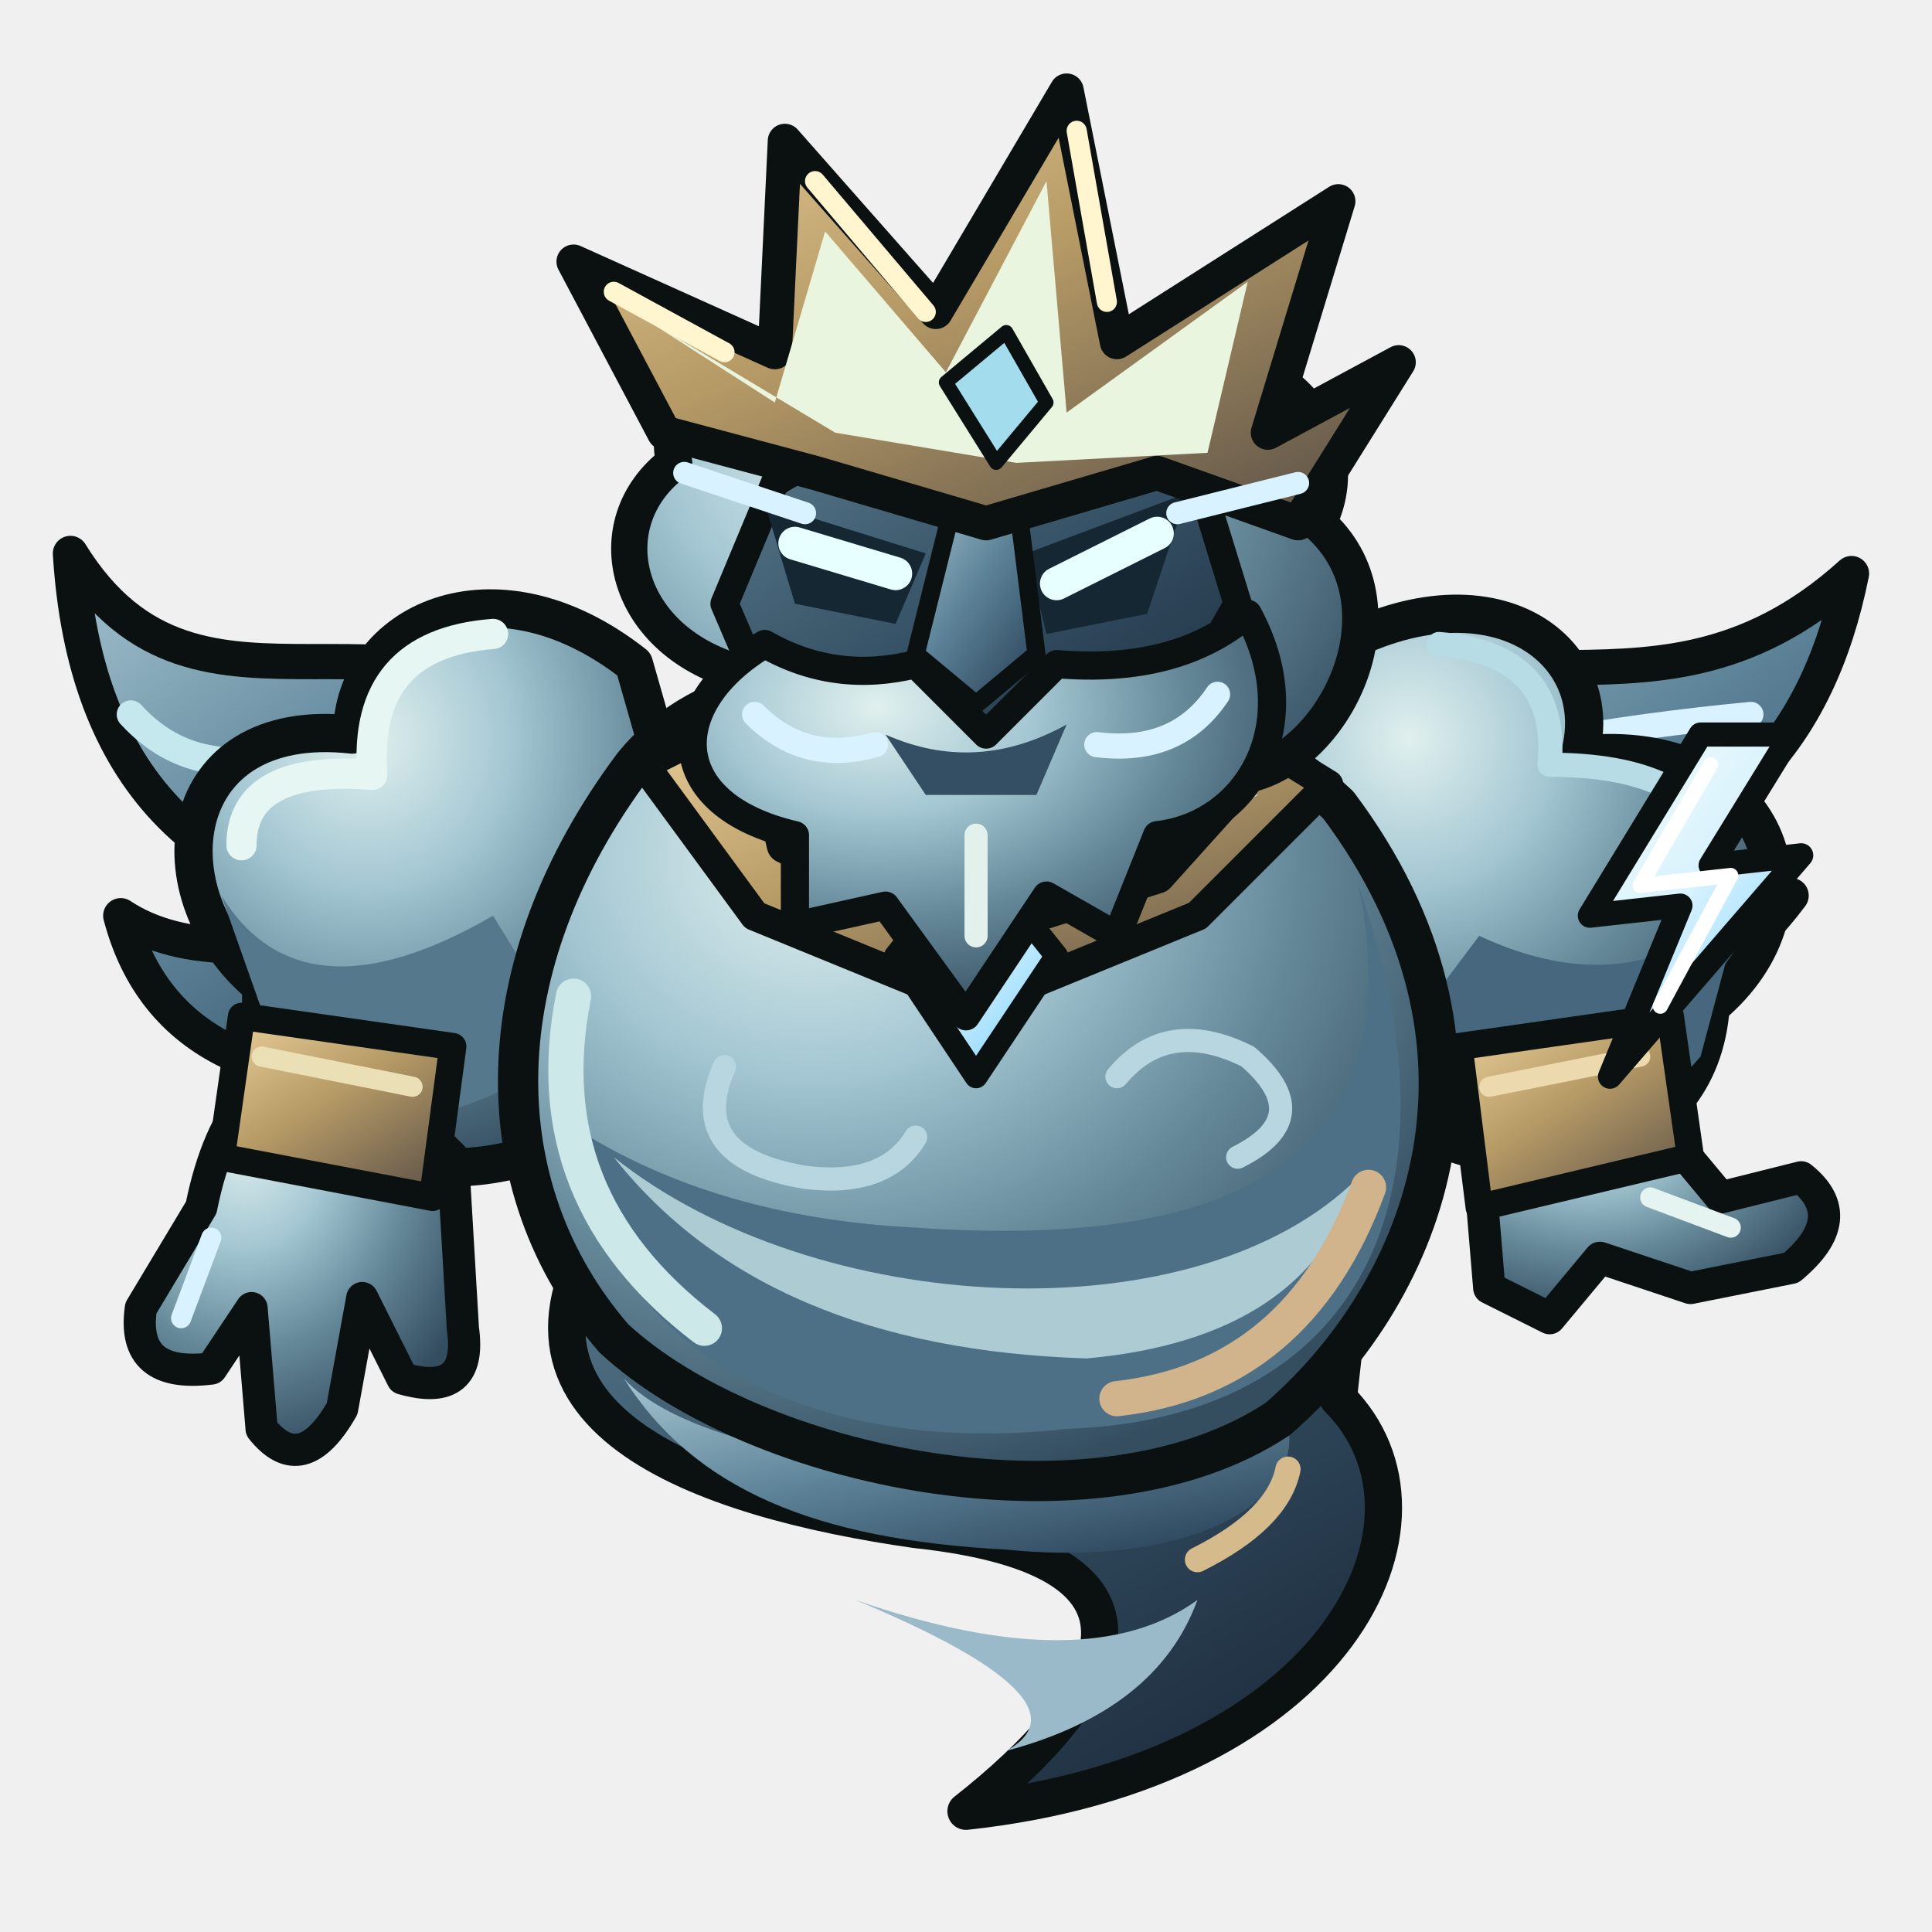
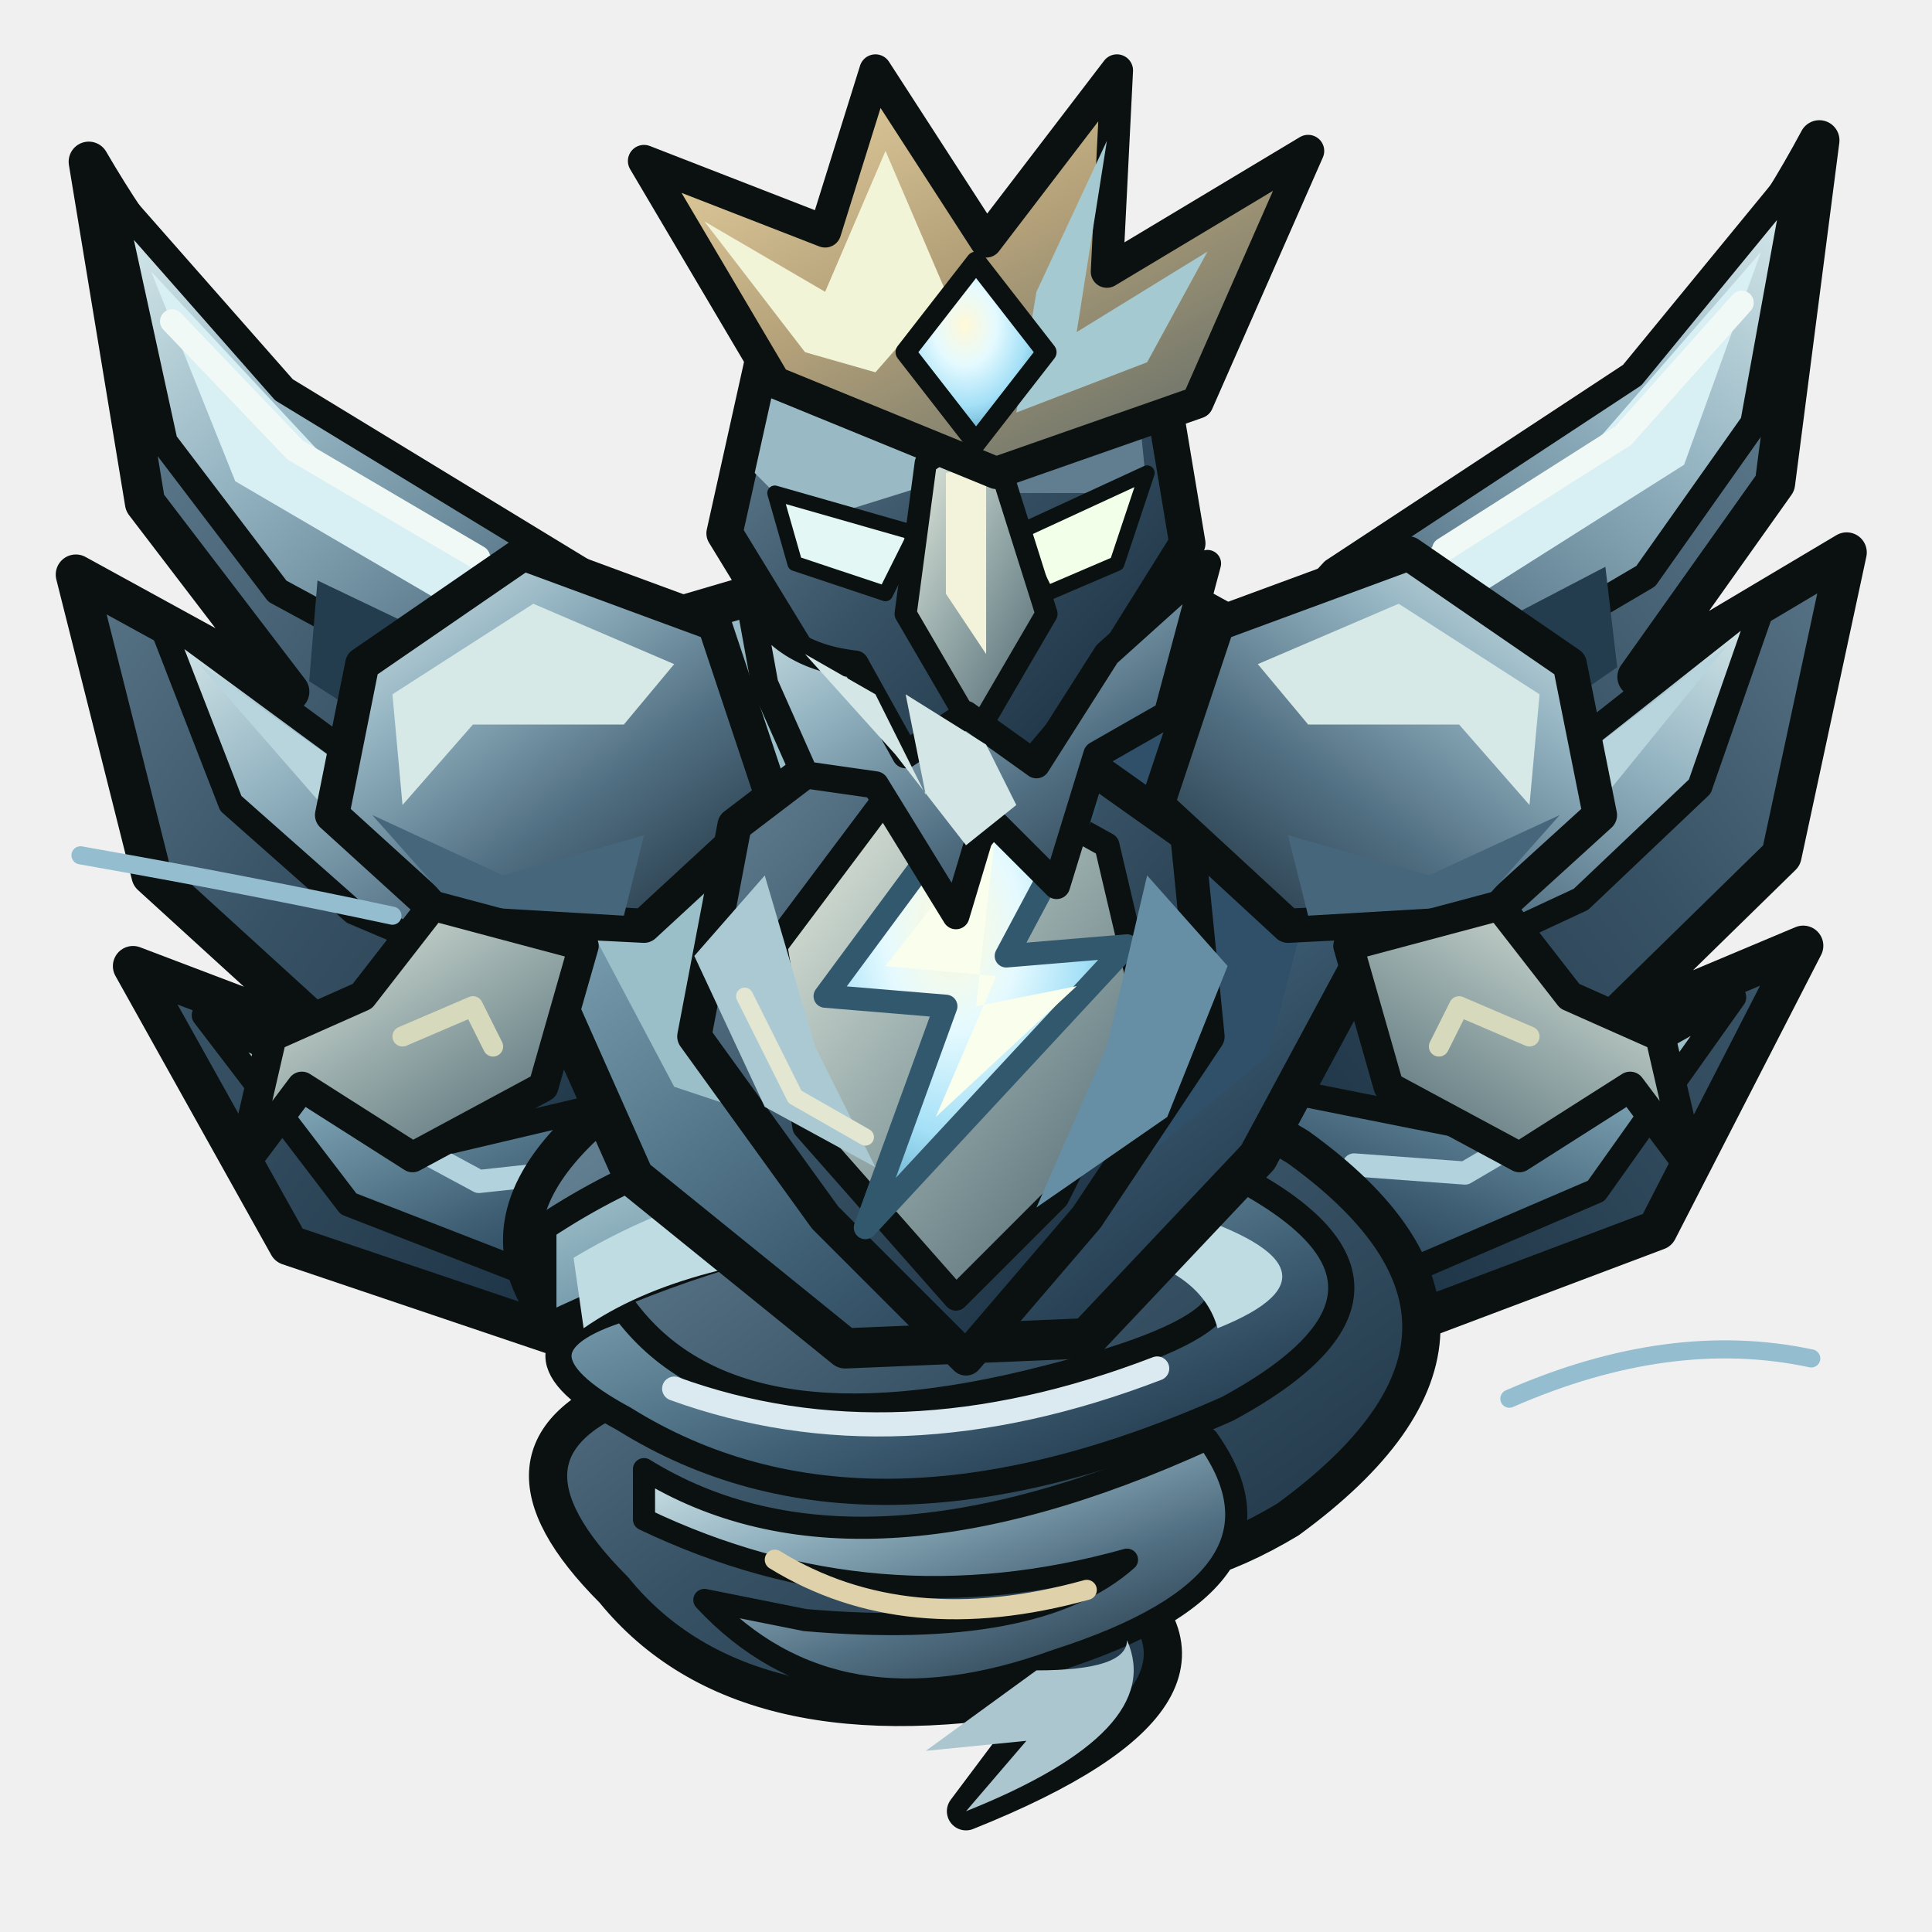
<svg xmlns="http://www.w3.org/2000/svg" viewBox="0 0 192 192" width="192" height="192">
  <defs>
-     <radialGradient id="tempestlord0-cloud" cx=".32" cy=".23" r=".8">
-       <stop offset="0" stop-color="#e0f0ee" />
-       <stop offset="0.333" stop-color="#a4c7d3" />
-       <stop offset="0.667" stop-color="#648798" />
-       <stop offset="1" stop-color="#344e60" />
+     <linearGradient id="boss_tempestlord_0-wing" x1="0" y1="0" x2="0.85" y2="1">
+       <stop offset="0" stop-color="#deeff0" />
+       <stop offset="0.333" stop-color="#93b3c1" />
+       <stop offset="0.667" stop-color="#516f82" />
+       <stop offset="1" stop-color="#243846" />
+     </linearGradient>
+     <linearGradient id="boss_tempestlord_0-cloud" x1="0" y1="0" x2="0.85" y2="1">
+       <stop offset="0" stop-color="#bbd9df" />
+       <stop offset="0.333" stop-color="#7499aa" />
+       <stop offset="0.667" stop-color="#3f5f75" />
+       <stop offset="1" stop-color="#1a2e41" />
+     </linearGradient>
+     <linearGradient id="boss_tempestlord_0-dark" x1="0" y1="0" x2="0.85" y2="1">
+       <stop offset="0" stop-color="#6f8d9f" />
+       <stop offset="0.5" stop-color="#385265" />
+       <stop offset="1" stop-color="#152b3c" />
+     </linearGradient>
+     <linearGradient id="boss_tempestlord_0-metal" x1="0" y1="0" x2="0.85" y2="1">
+       <stop offset="0" stop-color="#eff4e5" />
+       <stop offset="0.5" stop-color="#9baead" />
+       <stop offset="1" stop-color="#526a73" />
+     </linearGradient>
+     <radialGradient id="boss_tempestlord_0-bolt" cx="42%" cy="35%" r="67%">
+       <stop offset="0" stop-color="#fff9d8" />
+       <stop offset="0.333" stop-color="#e5faff" />
+       <stop offset="0.667" stop-color="#a4e0f7" />
+       <stop offset="1" stop-color="#519ebf" />
    </radialGradient>
-     <linearGradient id="tempestlord0-cloth" x1="0" y1="0" x2="0.8" y2="1">
-       <stop offset="0" stop-color="#a4c4d0" />
-       <stop offset="0.5" stop-color="#5e8499" />
-       <stop offset="1" stop-color="#2e485e" />
-     </linearGradient>
-     <linearGradient id="tempestlord0-dark" x1="0" y1="0" x2="0.8" y2="1">
-       <stop offset="0" stop-color="#57788a" />
-       <stop offset="0.5" stop-color="#344f63" />
-       <stop offset="1" stop-color="#1c2b3c" />
-     </linearGradient>
-     <linearGradient id="tempestlord0-bone" x1="0" y1="0" x2="0.8" y2="1">
-       <stop offset="0" stop-color="#f0ebd5" />
-       <stop offset="0.5" stop-color="#b5c5c9" />
-       <stop offset="1" stop-color="#647c8b" />
-     </linearGradient>
-     <linearGradient id="tempestlord0-gold" x1="0" y1="0" x2="0.8" y2="1">
-       <stop offset="0" stop-color="#ecd19b" />
-       <stop offset="0.5" stop-color="#b69a66" />
-       <stop offset="1" stop-color="#65594b" />
-     </linearGradient>
-     <linearGradient id="tempestlord0-stone" x1="0" y1="0" x2="0.8" y2="1">
-       <stop offset="0" stop-color="#b8c9ce" />
-       <stop offset="0.5" stop-color="#8499a3" />
-       <stop offset="1" stop-color="#4c6574" />
-     </linearGradient>
-     <linearGradient id="tempestlord0-rune" x1="0" y1="0" x2="0.8" y2="1">
-       <stop offset="0" stop-color="#f5fff3" />
-       <stop offset="0.5" stop-color="#d9f2ff" />
-       <stop offset="1" stop-color="#7fd4ff" />
+     <linearGradient id="boss_tempestlord_0-gold" x1="0" y1="0" x2="0.85" y2="1">
+       <stop offset="0" stop-color="#f3ddaa" />
+       <stop offset="0.5" stop-color="#b4a179" />
+       <stop offset="1" stop-color="#5e6a67" />
    </linearGradient>
  </defs>
-   <path d="M62 75 C40 56 20 76 7 55 Q9 88 41 91 Q21 97 12 91 Q17 110 45 107 L66 104Z" fill="url(#tempestlord0-cloth)" stroke="#0a1110" stroke-width="3.5" stroke-linecap="round" stroke-linejoin="round" />
-   <path d="M58 78 C38 67 24 83 13 71" fill="none" stroke="#c5e7ee" stroke-width="2.8" stroke-linecap="round" stroke-linejoin="round" />
-   <path d="M126 78 C145 56 163 76 184 57 Q179 82 156 86 L178 89 Q166 105 145 102 L129 110Z" fill="url(#tempestlord0-cloth)" stroke="#0a1110" stroke-width="3.5" stroke-linecap="round" stroke-linejoin="round" />
-   <path d="M135 78 Q153 73 174 71" fill="none" stroke="#d9f2ff" stroke-width="2.5" stroke-linecap="round" stroke-linejoin="round" />
-   <path d="M61 120 C46 141 70 149 91 152 C119 155 110 169 96 180 C133 176 145 151 133 139 L135 121Z" fill="url(#tempestlord0-dark)" stroke="#0a1110" stroke-width="3.7" stroke-linecap="round" stroke-linejoin="round" />
-   <path d="M62 137 C71 147 112 150 127 139 C132 148 120 156 100 154 C81 153 69 148 62 137Z" fill="url(#tempestlord0-cloth)" />
-   <path d="M85 159 Q108 167 119 159 Q115 170 100 174 Q109 169 85 159Z" fill="#9bbac9" />
-   <path d="M119 155 Q127 151 128 146" fill="none" stroke="#d5ba8b" stroke-width="2.5" stroke-linecap="round" stroke-linejoin="round" />
-   <g transform="translate(0 0)">
-     <path d="M63 66 C49 55 35 62 35 73 C17 71 15 89 26 98 C25 112 40 120 55 114 L73 101Z" fill="url(#tempestlord0-cloud)" stroke="#0a1110" stroke-width="3.8" stroke-linecap="round" stroke-linejoin="round" />
-     <path d="M130 66 C147 55 160 64 157 75 C176 73 182 90 170 100 C169 115 152 119 139 111 L123 98Z" fill="url(#tempestlord0-cloud)" stroke="#0a1110" stroke-width="3.8" stroke-linecap="round" stroke-linejoin="round" />
-     <path d="M22 89 Q30 102 49 91 L57 104 Q39 117 28 106Z" fill="#56788d" />
-     <path d="M173 90 Q162 100 147 93 L138 105 Q157 119 169 105Z" fill="#46677e" />
-     <path d="M24 84 Q24 76 37 77 Q36 64 49 63" fill="none" stroke="#e6f7f3" stroke-width="3" stroke-linecap="round" stroke-linejoin="round" />
-     <path d="M143 64 Q155 65 154 76 Q168 76 171 84" fill="none" stroke="#b7dce5" stroke-width="2.4" stroke-linecap="round" stroke-linejoin="round" />
-     <path d="M63 76 Q72 65 96 67 Q117 65 133 80 C151 104 142 128 127 141 C109 153 75 146 61 133 C48 118 48 96 63 76Z" fill="url(#tempestlord0-cloud)" stroke="#0a1110" stroke-width="4" stroke-linecap="round" stroke-linejoin="round" />
-     <path d="M135 88 C141 117 120 124 91 122 Q71 121 57 112 C59 133 79 145 106 142 C135 141 146 119 135 88Z" fill="#4d7086" />
-     <path d="M61 115 C81 131 119 133 135 117 Q130 133 108 135 Q76 134 61 115Z" fill="#adcbd3" />
-     <path d="M72 106 Q68 115 80 117 Q88 118 91 113 M111 107 Q116 101 124 105 Q131 111 123 115" fill="none" stroke="#b7d6df" stroke-width="2.3" stroke-linecap="round" stroke-linejoin="round" />
-     <path d="M57 99 Q53 119 70 132" fill="none" stroke="#cce8e8" stroke-width="3.5" stroke-linecap="round" stroke-linejoin="round" />
-     <path d="M136 118 Q129 137 111 139" fill="none" stroke="#d1b48b" stroke-width="3.5" stroke-linecap="round" stroke-linejoin="round" />
-     <path d="M64 76 L76 70 L96 81 L119 70 L132 78 L119 91 L97 100 L75 91Z" fill="url(#tempestlord0-gold)" stroke="#0a1110" stroke-width="3" stroke-linecap="round" stroke-linejoin="round" />
-     <path d="M70 77 L77 75 L97 86 L118 76 L125 79 L114 86 L97 94 L80 85Z" fill="#d7d5ba" />
-     <path d="M97 85 L105 95 L97 107 L89 95Z" fill="url(#tempestlord0-rune)" stroke="#0a1110" stroke-width="2.3" stroke-linecap="round" stroke-linejoin="round" />
-     <path d="M74 67 C62 64 59 52 67 46 C65 37 77 31 85 37 C94 26 108 30 113 38 C124 31 136 42 131 52 C140 60 133 75 124 77 L115 87 L96 93 L78 84Z" fill="url(#tempestlord0-cloud)" stroke="#0a1110" stroke-width="3.6" stroke-linecap="round" stroke-linejoin="round" />
-     <path d="M77 48 Q86 42 96 49 Q107 41 119 47 L123 60 L115 74 L97 85 L78 74 L72 60Z" fill="url(#tempestlord0-dark)" stroke="#0a1110" stroke-width="2.8" stroke-linecap="round" stroke-linejoin="round" />
-     <path d="M76 50 L92 55 L89 62 L79 60Z" fill="#142732" />
-     <path d="M102 55 L118 49 L114 61 L104 63Z" fill="#142732" />
-     <path d="M79 54 L89 57 M105 58 L115 53" fill="none" stroke="#e8ffff" stroke-width="3.3" stroke-linecap="round" stroke-linejoin="round" />
-     <path d="M95 49 L101 49 L103 65 L97 70 L91 65Z" fill="url(#tempestlord0-cloth)" stroke="#0a1110" stroke-width="1.8" stroke-linecap="round" stroke-linejoin="round" />
-     <path d="M76 64 Q83 68 91 66 L98 73 L105 66 Q117 67 124 61 C130 72 124 82 115 83 L111 93 L104 89 L96 101 L88 90 L79 92 L79 83 C66 80 66 70 76 64Z" fill="url(#tempestlord0-cloud)" stroke="#0a1110" stroke-width="2.8" stroke-linecap="round" stroke-linejoin="round" />
-     <path d="M75 71 Q80 76 87 74 M109 74 Q117 75 121 69" fill="none" stroke="#d9f2ff" stroke-width="2.5" stroke-linecap="round" stroke-linejoin="round" />
-     <path d="M88 73 Q97 77 106 72 L103 79 L92 79Z" fill="#344f64" />
-     <path d="M97 83 L97 93" fill="none" stroke="#e3f1ec" stroke-width="2.3" stroke-linecap="round" stroke-linejoin="round" />
-     <path d="M66 43 L57 26 L77 35 L78 14 L93 31 L106 9 L111 34 L133 20 L126 43 L139 36 L129 52 L115 47 L98 52 L81 47Z" fill="url(#tempestlord0-gold)" stroke="#0a1110" stroke-width="3.4" stroke-linecap="round" stroke-linejoin="round" />
-     <path d="M63 31 L77 40 L82 23 L94 37 L104 18 L106 41 L124 28 L120 45 L101 46 L83 43Z" fill="#e9f5de" />
-     <path d="M94 38 L100 33 L104 40 L99 46Z" fill="#a3dded" stroke="#0a1110" stroke-width="1.4" stroke-linecap="round" stroke-linejoin="round" />
-     <path d="M61 29 L72 35 M81 18 L92 31 M107 13 L110 30" fill="none" stroke="#fff5cf" stroke-width="2" stroke-linecap="round" stroke-linejoin="round" />
-     <path d="M68 47 L80 51 M117 51 L129 48" fill="none" stroke="#d9f2ff" stroke-width="2.2" stroke-linecap="round" stroke-linejoin="round" />
-   </g>
-   <g transform="translate(0 0)">
-     <path d="M34 104 Q23 105 20 120 L14 130 Q13 137 21 136 L25 130 L26 142 Q30 147 34 140 L36 129 L40 137 Q47 139 46 132 L45 115Z" fill="url(#tempestlord0-cloud)" stroke="#0a1110" stroke-width="3.2" stroke-linecap="round" stroke-linejoin="round" />
-     <path d="M24 101 L45 104 L43 119 L22 115Z" fill="url(#tempestlord0-gold)" stroke="#0a1110" stroke-width="2.7" stroke-linecap="round" stroke-linejoin="round" />
-     <path d="M26 105 L41 108" fill="none" stroke="#ebdfb5" stroke-width="2" stroke-linecap="round" stroke-linejoin="round" />
-     <path d="M21 123 L18 131" fill="none" stroke="#d9f2ff" stroke-width="2" stroke-linecap="round" stroke-linejoin="round" />
-   </g>
-   <g transform="translate(0 0)">
-     <path d="M150 105 Q160 101 166 113 L171 119 L179 117 Q184 121 178 126 L168 128 L159 125 L154 131 L148 128 L147 116Z" fill="url(#tempestlord0-cloud)" stroke="#0a1110" stroke-width="3.2" stroke-linecap="round" stroke-linejoin="round" />
-     <path d="M145 104 L166 101 L168 115 L147 120Z" fill="url(#tempestlord0-gold)" stroke="#0a1110" stroke-width="2.7" stroke-linecap="round" stroke-linejoin="round" />
-     <path d="M148 108 L163 105" fill="none" stroke="#ecd9ae" stroke-width="2" stroke-linecap="round" stroke-linejoin="round" />
-     <path d="M164 119 L172 122" fill="none" stroke="#e5f4f0" stroke-width="2" stroke-linecap="round" stroke-linejoin="round" />
-   </g>
-   <g transform="translate(0 0)">
-     <path d="M169 73 L158 91 L167 90 L160 107 L179 85 L170 86 L178 73Z" fill="url(#tempestlord0-rune)" stroke="#0a1110" stroke-width="2.4" stroke-linecap="round" stroke-linejoin="round" />
-     <path d="M170 76 L163 88 L172 87 L165 100" fill="none" stroke="#ffffff" stroke-width="1.5" stroke-linecap="round" stroke-linejoin="round" />
+   <g stroke-linecap="round" stroke-linejoin="round">
+     <g>
+       <g transform="rotate(-1 71 83)">
+         <path d="M79 76 C55 56 29 49 10 15 L15 49 29 68 8 56 15 86 33 103 13 95 28 123 56 133 80 116Z" fill="url(#boss_tempestlord_0-dark)" stroke="#0a1110" stroke-width="4" />
+         <path d="M12 18 L29 38 59 57 78 77 70 88 51 71 28 58 17 43Z" fill="url(#boss_tempestlord_0-wing)" stroke="#0a1110" stroke-width="2.7" />
+         <path d="M16 26 L34 46 60 61 66 68 47 61 24 47Z" fill="#d8eff4" />
+         <path d="M18 31 L30 44 48 55" fill="none" stroke="#f0f9f5" stroke-width="2.4" />
+         <path d="M16 60 L37 76 64 84 74 96 62 102 35 90 23 79Z" fill="url(#boss_tempestlord_0-wing)" stroke="#0a1110" stroke-width="2.5" />
+         <path d="M20 65 L39 79 59 86 62 91 36 84Z" fill="#b8d5de" />
+         <path d="M20 100 L44 113 67 108 76 119 56 128 34 119Z" fill="url(#boss_tempestlord_0-cloud)" stroke="#0a1110" stroke-width="2.5" />
+         <path d="M31 108 L47 117 58 116" fill="none" stroke="#b2d2de" stroke-width="2.3" />
+         <path d="M32 57 L42 62 37 71 31 67Z" fill="#243d4e" />
+         <path d="M51 75 L58 78 53 85 47 81Z" fill="#2c485b" />
+       </g>
+     </g>
+     <g transform="translate(192 0) scale(-1 1)">
+       <g transform="rotate(1 71 83)">
+         <path d="M79 76 C55 56 29 49 10 15 L15 49 29 68 8 56 15 86 33 103 13 95 28 123 56 133 80 116Z" fill="url(#boss_tempestlord_0-dark)" stroke="#0a1110" stroke-width="4" />
+         <path d="M12 18 L29 38 59 57 78 77 70 88 51 71 28 58 17 43Z" fill="url(#boss_tempestlord_0-wing)" stroke="#0a1110" stroke-width="2.7" />
+         <path d="M16 26 L34 46 60 61 66 68 47 61 24 47Z" fill="#d8eff4" />
+         <path d="M18 31 L30 44 48 55" fill="none" stroke="#f0f9f5" stroke-width="2.4" />
+         <path d="M16 60 L37 76 64 84 74 96 62 102 35 90 23 79Z" fill="url(#boss_tempestlord_0-wing)" stroke="#0a1110" stroke-width="2.5" />
+         <path d="M20 65 L39 79 59 86 62 91 36 84Z" fill="#b8d5de" />
+         <path d="M20 100 L44 113 67 108 76 119 56 128 34 119Z" fill="url(#boss_tempestlord_0-cloud)" stroke="#0a1110" stroke-width="2.5" />
+         <path d="M31 108 L47 117 58 116" fill="none" stroke="#b2d2de" stroke-width="2.3" />
+         <path d="M32 57 L42 62 37 71 31 67Z" fill="#243d4e" />
+         <path d="M51 75 L58 78 53 85 47 81Z" fill="#2c485b" />
+       </g>
+     </g>
+     <path d="M59 111 Q96 94 129 114 Q154 132 128 151 Q118 157 110 156 Q126 168 96 180 L105 168 Q74 174 61 158 Q47 144 63 138 Q43 125 59 111Z" fill="url(#boss_tempestlord_0-dark)" stroke="#0a1110" stroke-width="3.8" />
+     <path d="M54 122 Q81 104 119 115 Q146 127 122 140 Q86 156 62 141 Q49 134 62 130 Q73 145 104 137 Q132 130 115 123 Q87 116 54 132Z" fill="url(#boss_tempestlord_0-cloud)" stroke="#0a1110" stroke-width="2.6" />
+     <path d="M57 125 Q82 110 116 120 Q136 126 121 132 Q118 121 88 124 Q68 125 58 132Z" fill="#bfdce3" />
+     <path d="M67 138 Q89 146 115 136" fill="none" stroke="#daeaf0" stroke-width="2.4" />
+     <path d="M64 146 Q85 159 120 143 Q130 157 105 165 Q83 173 70 159 L80 161 Q103 163 112 155 Q87 162 64 151Z" fill="url(#boss_tempestlord_0-wing)" stroke="#0a1110" stroke-width="2.2" />
+     <path d="M77 155 Q90 163 108 158" fill="none" stroke="#dfd1a9" stroke-width="2" />
+     <path d="M103 166 Q112 166 112 163 Q116 172 96 180 L102 173 92 174Z" fill="#abc6cf" />
+     <g transform="translate(0 0)">
+       <path d="M65 62 L82 57 111 56 131 67 139 89 125 115 108 133 84 134 63 117 51 90Z" fill="url(#boss_tempestlord_0-cloud)" stroke="#0a1110" stroke-width="4" />
+       <path d="M61 77 L78 64 87 74 76 88 76 111 67 108 58 91Z" fill="#9abfc9" />
+       <path d="M118 66 L132 82 126 105 110 118 113 94 105 79Z" fill="#304f68" />
+       <g>
+         <path d="M71 62 L52 55 36 66 33 81 44 91 64 92 77 80Z" fill="url(#boss_tempestlord_0-wing)" stroke="#0a1110" stroke-width="3.4" />
+         <path d="M39 69 L53 60 67 66 62 72 47 72 40 80Z" fill="#d7e9e6" />
+         <path d="M37 81 L50 87 64 83 62 91 45 90Z" fill="#46667b" />
+         <path d="M43 90 L58 94 54 108 41 115 30 108 24 116 27 103 36 99Z" fill="url(#boss_tempestlord_0-metal)" stroke="#0a1110" stroke-width="3" />
+         <path d="M40 103 L47 100 49 104" fill="none" stroke="#d6d9bc" stroke-width="2" />
+       </g>
+       <g transform="translate(192 0) scale(-1 1)">
+         <path d="M71 62 L52 55 36 66 33 81 44 91 64 92 77 80Z" fill="url(#boss_tempestlord_0-wing)" stroke="#0a1110" stroke-width="3.4" />
+         <path d="M39 69 L53 60 67 66 62 72 47 72 40 80Z" fill="#d7e9e6" />
+         <path d="M37 81 L50 87 64 83 62 91 45 90Z" fill="#46667b" />
+         <path d="M43 90 L58 94 54 108 41 115 30 108 24 116 27 103 36 99Z" fill="url(#boss_tempestlord_0-metal)" stroke="#0a1110" stroke-width="3" />
+         <path d="M40 103 L47 100 49 104" fill="none" stroke="#d6d9bc" stroke-width="2" />
+       </g>
+       <path d="M94 66 L118 83 120 103 108 121 96 135 82 121 69 103 73 82Z" fill="url(#boss_tempestlord_0-dark)" stroke="#0a1110" stroke-width="3.4" />
+       <path d="M92 74 L110 84 114 101 105 119 95 129 80 112 77 94Z" fill="url(#boss_tempestlord_0-metal)" stroke="#0a1110" stroke-width="2.5" />
+       <g transform="translate(96 100) scale(1) translate(-96 -100)">
+         <path d="M99 76 L82 99 94 100 86 122 112 94 100 95 108 80Z" fill="url(#boss_tempestlord_0-bolt)" stroke="#32586e" stroke-width="2.3" />
+         <path d="M99 82 L88 96 99 97 93 111 107 98 97 100Z" fill="#faffed" />
+       </g>
+       <path d="M76 87 L69 95 76 110 87 116 81 104Z" fill="#abc9d3" />
+       <path d="M114 87 L122 96 116 111 103 120 110 104Z" fill="#668fa5" />
+       <path d="M74 99 L79 109 86 113" fill="none" stroke="#e3e7d1" stroke-width="1.7" />
+       <path d="M76 35 L95 26 115 36 118 54 108 70 97 83 83 71 72 53Z" fill="url(#boss_tempestlord_0-dark)" stroke="#0a1110" stroke-width="3.6" />
+       <path d="M77 38 L95 31 96 47 80 52 75 47Z" fill="#99bac4" />
+       <path d="M98 31 L113 39 114 49 101 49Z" fill="#617e90" />
+       <path d="M77 49 L91 53 88 59 79 56Z" fill="#e3f8f5" stroke="#0a1110" stroke-width="1.5" />
+       <path d="M101 53 L114 47 111 56 104 59Z" fill="#f2ffe9" stroke="#0a1110" stroke-width="1.5" />
+       <path d="M92 46 L98 42 104 61 97 73 90 61Z" fill="url(#boss_tempestlord_0-metal)" stroke="#0a1110" stroke-width="2.2" />
+       <path d="M94 47 L98 46 98 65 94 59Z" fill="#f2f3da" />
+       <path d="M74 57 Q76 65 85 66 L90 75 96 71 103 76 110 65 120 56 116 71 109 75 105 88 98 81 95 91 87 78 80 77 76 68Z" fill="url(#boss_tempestlord_0-wing)" stroke="#0a1110" stroke-width="2.7" />
+       <path d="M80 65 L87 69 92 79 90 69 98 74 101 80 96 84 89 75Z" fill="#d4e6e6" />
+       <path d="M77 38 L64 16 82 23 87 7 98 24 111 7 110 27 130 15 119 40 99 47Z" fill="url(#boss_tempestlord_0-gold)" stroke="#0a1110" stroke-width="3.2" />
+       <path d="M70 22 L82 29 88 15 94 29 87 37 80 35Z" fill="#f2f4d7" />
+       <path d="M103 29 L110 14 107 33 120 25 114 36 101 41Z" fill="#a5c9d0" />
+       <path d="M97 26 L104 35 97 44 90 35Z" fill="url(#boss_tempestlord_0-bolt)" stroke="#0a1110" stroke-width="2" />
+     </g>
+     <path d="M8 85 Q25 88 39 91 M150 139 Q166 132 180 135" fill="none" stroke="#94bdcf" stroke-width="1.8" />
  </g>
</svg>
